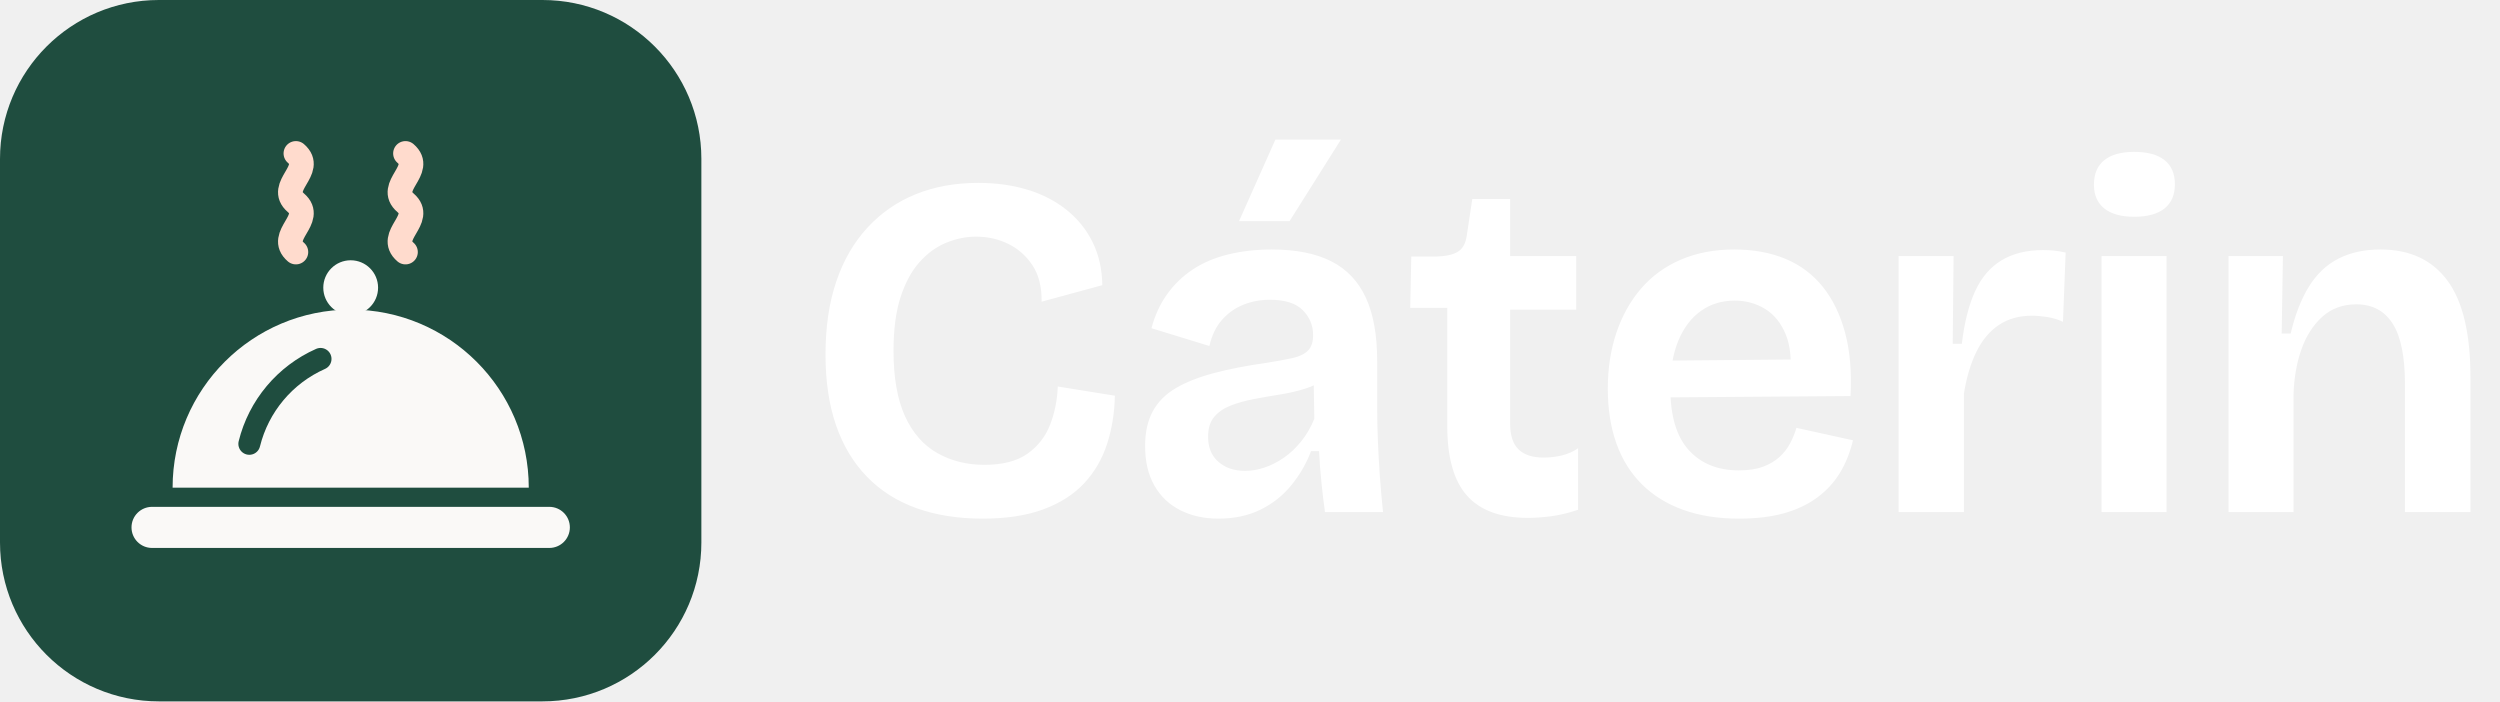
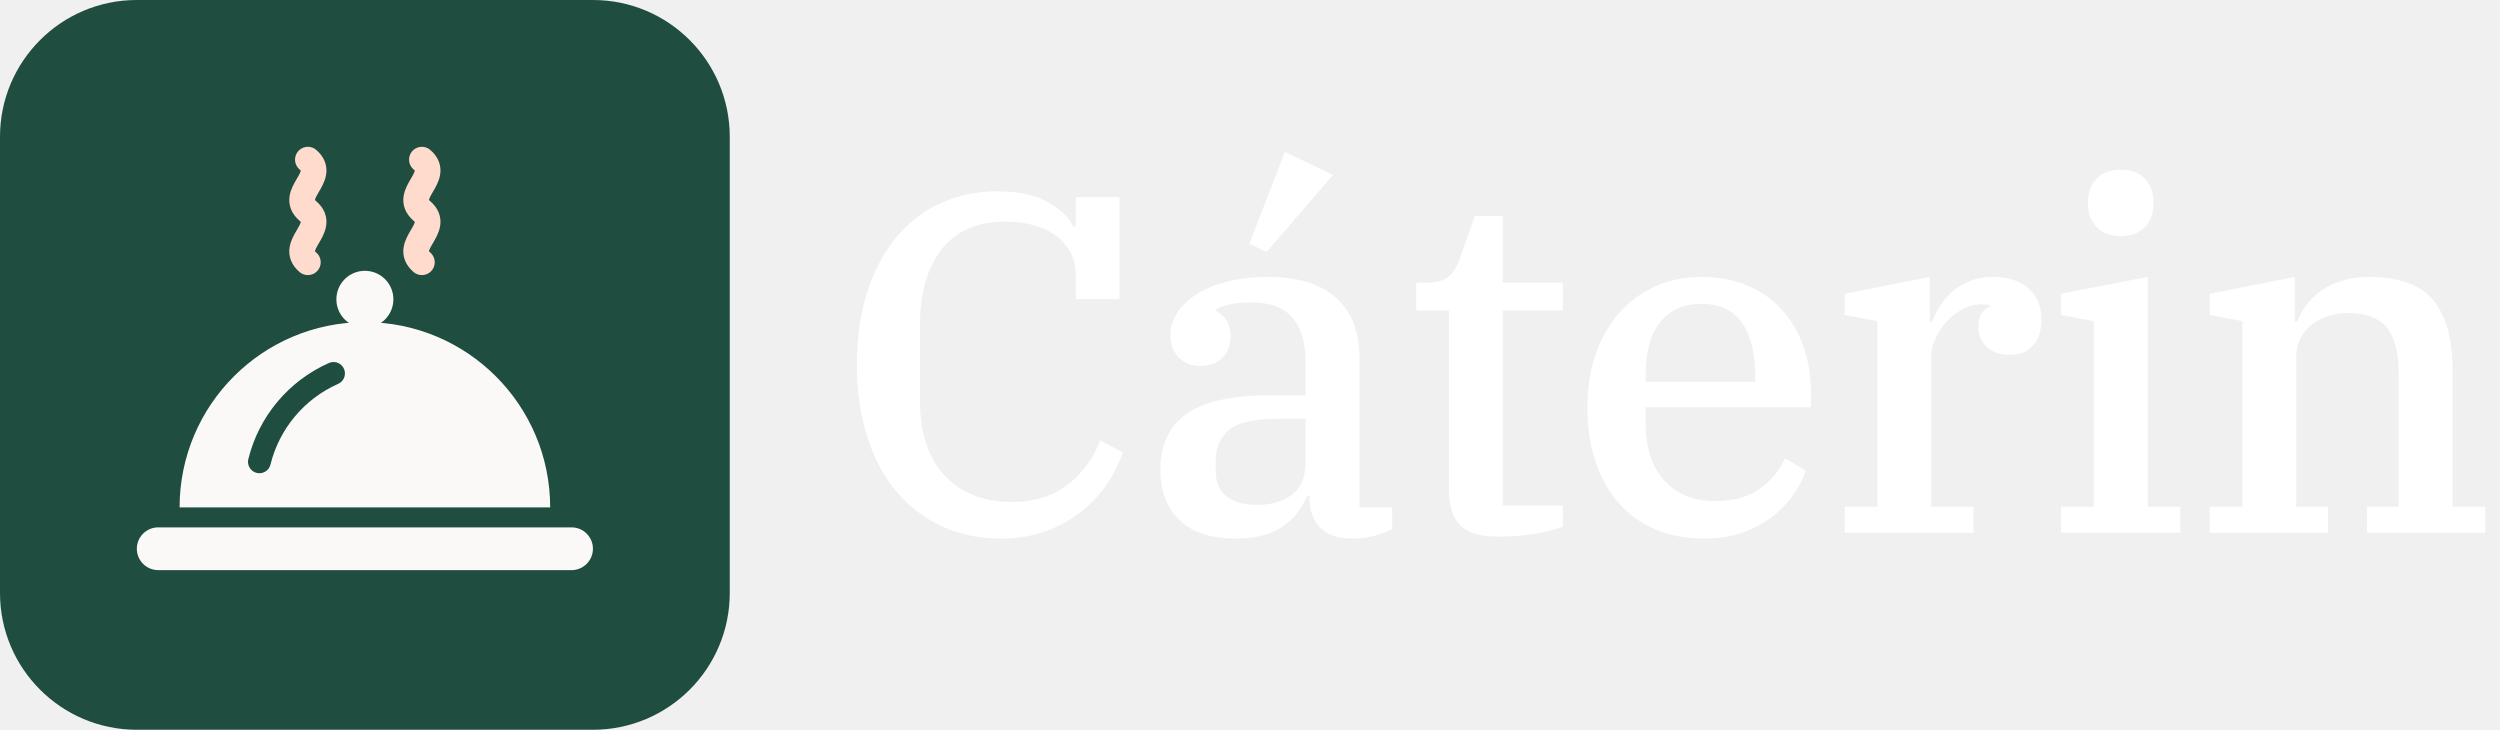
- <svg xmlns="http://www.w3.org/2000/svg" viewBox="0 0 1825 512">
-   <rect width="512" height="512" rx="116" fill="#1f4d3f" />
+ <svg xmlns="http://www.w3.org/2000/svg" viewBox="0 0 1754 512">
+   <rect width="512" height="512" rx="96" fill="#1f4d3f" />
  <g transform="translate(0 20)">
    <path d="M216 164c-14-12 14-24 0-36s14-24 0-36M296 164c-14-12 14-24 0-36s14-24 0-36" fill="none" stroke="#ffdbcd" stroke-width="18" stroke-linecap="round" />
    <circle cx="256" cy="190" r="20" fill="#faf9f7" />
    <path d="M126 336a130 130 0 0 1 260 0z" fill="#faf9f7" />
    <rect x="96" y="350" width="320" height="30" rx="15" fill="#faf9f7" />
    <path d="M182 304a92 92 0 0 1 52-62" fill="none" stroke="#1f4d3f" stroke-width="16" stroke-linecap="round" />
  </g>
-   <path transform="translate(584 373.8) scale(0.3568)" fill="#ffffff" d="M373.4 13.467Q298.067 13.467 238.333 -7.933Q178.6 -29.333 136.833 -72.467Q95.067 -115.6 73.633 -177.833Q52.2 -240.067 52.2 -322.467Q52.2 -406.6 74.133 -471.467Q96.067 -536.333 137.833 -581.733Q179.6 -627.133 236.867 -650.3Q294.133 -673.467 364.533 -673.467Q419.933 -673.467 465.967 -659.333Q512 -645.2 546.067 -617.7Q580.133 -590.2 598.967 -551.567Q617.8 -512.933 618.534 -464.2L494.333 -430.4Q494.866 -475.933 475.633 -504.866Q456.4 -533.8 426.167 -548.633Q395.933 -563.466 360.133 -563.466Q329.533 -563.466 299.034 -550.966Q268.534 -538.466 244.134 -510.9Q219.734 -483.333 205.534 -439.067Q191.334 -394.8 191.334 -330.267Q191.334 -247.2 214.934 -195.867Q238.534 -144.534 281.134 -120.567Q323.734 -96.6 377.133 -96.6Q432.867 -96.6 464.967 -119.1Q497.067 -141.6 511.467 -178.134Q525.867 -214.667 527.4 -256.867L644.2 -238.067Q643.2 -185.4 628.2 -139.2Q613.2 -93.0 581.234 -58.767Q549.267 -24.533 497.867 -5.533Q446.467 13.467 373.4 13.467ZM856.067 13.467Q812.6 13.467 778.6 -3.5Q744.6 -20.467 725.333 -53.7Q706.067 -86.933 706.067 -135.467Q706.067 -177.267 721.833 -206.233Q737.6 -235.2 769.1 -253.633Q800.6 -272.067 846.933 -284.367Q893.267 -296.667 955.133 -305.4Q987.067 -310.4 1008.033 -315.167Q1029 -319.933 1039.4 -330.467Q1049.8 -341.0 1049.8 -361.867Q1049.8 -391.667 1028.733 -413Q1007.667 -434.333 961.267 -434.333Q932.733 -434.333 907.434 -424.333Q882.134 -414.333 863.6 -393.466Q845.067 -372.6 837.6 -339.733L719.067 -376.133Q729.667 -415.733 751.167 -445.8Q772.667 -475.867 803.933 -496.5Q835.2 -517.133 876.367 -527.167Q917.533 -537.2 964.733 -537.2Q1039.134 -537.2 1086.7 -513.167Q1134.267 -489.133 1157.567 -438.833Q1180.867 -388.533 1180.867 -309.6V-215.267Q1180.867 -181.133 1182.367 -144.633Q1183.867 -108.133 1186.5 -71.5Q1189.134 -34.867 1192.867 0.0H1074.067Q1070.333 -26.467 1067 -58.833Q1063.667 -91.2 1061.933 -124.667H1045.6Q1031.333 -86.933 1005.367 -55.033Q979.4 -23.133 942.033 -4.833Q904.667 13.467 856.067 13.467ZM910.667 -84.267Q930 -84.267 950.233 -91.034Q970.467 -97.8 989.733 -111.034Q1009 -124.267 1025.4 -144.6Q1041.8 -164.933 1052.267 -190.8L1050.8 -278.333L1075.2 -273.333Q1057.267 -259.733 1032.8 -252.2Q1008.333 -244.667 981.5 -240.4Q954.667 -236.133 928.3 -231.1Q901.933 -226.067 880.834 -217.733Q859.734 -209.4 847.334 -194.6Q834.934 -179.8 834.934 -154Q834.934 -121.2 856.067 -102.734Q877.2 -84.267 910.667 -84.267ZM1001.667 -595.267H898.267L972.667 -762.067H1106.734ZM1489.534 11.933Q1405.333 11.933 1364.8 -33.433Q1324.267 -78.8 1324.267 -176.334V-417.733H1248.467L1250.667 -522.733H1302.533Q1331.333 -523.733 1345.967 -532.6Q1360.6 -541.467 1364.067 -564.867L1375.467 -640.467H1452.867V-523.733H1588.134V-414.066H1452.867V-181.2Q1452.867 -144.8 1470.167 -128.134Q1487.467 -111.467 1521.467 -111.467Q1540.467 -111.467 1558.8 -115.867Q1577.134 -120.267 1591.867 -130.467V-4.667Q1561.2 5.6 1535.367 8.767Q1509.534 11.933 1489.534 11.933ZM1921.2 13.467Q1857.067 13.467 1807.2 -4.433Q1757.333 -22.333 1722.7 -56.6Q1688.067 -90.867 1670.4 -140.2Q1652.733 -189.533 1652.733 -252.4Q1652.733 -314.6 1670.3 -366.8Q1687.867 -419 1720.767 -457.233Q1753.667 -495.467 1802.033 -516.333Q1850.4 -537.2 1911.267 -537.2Q1970.467 -537.2 2016.3 -518.033Q2062.134 -498.867 2092.7 -460.733Q2123.267 -422.6 2138.267 -366.7Q2153.267 -310.8 2149.334 -237.333L1739.267 -234.333V-309.533L2071.733 -312.533L2025.133 -272.467Q2031.333 -327.8 2016.867 -363.167Q2002.4 -398.533 1974.6 -415.566Q1946.8 -432.6 1912.467 -432.6Q1872.933 -432.6 1843.367 -411.6Q1813.8 -390.6 1797.2 -351Q1780.6 -311.4 1780.6 -254.6Q1780.6 -168.6 1818.234 -126.934Q1855.867 -85.267 1921 -85.267Q1950.133 -85.267 1970.267 -92.767Q1990.4 -100.267 2003.9 -112.567Q2017.4 -124.867 2025.633 -140.467Q2033.867 -156.067 2038.667 -172.267L2154.4 -146.8Q2145.6 -110.067 2127.967 -80.733Q2110.334 -51.4 2081.634 -30.067Q2052.934 -8.733 2013.567 2.367Q1974.2 13.467 1921.2 13.467ZM2247.667 0.0V-258.866V-523.733H2360.2L2358.4 -344.2H2377.067Q2384.867 -409.667 2404.234 -451.833Q2423.6 -494 2458.234 -515Q2492.867 -536 2543.667 -536Q2552.734 -536 2563.934 -535.1Q2575.134 -534.2 2589.467 -530.867L2584 -389.266Q2568.534 -396.466 2551.367 -399.1Q2534.2 -401.733 2520.467 -401.733Q2481.2 -401.733 2452.834 -382.733Q2424.467 -363.733 2406.9 -327.933Q2389.334 -292.133 2381.4 -242.733V0.0ZM2662.933 0.0V-523.733H2795.934V0.0ZM2729.667 -604.133Q2689.8 -604.133 2668.567 -621.1Q2647.333 -638.067 2647.333 -669.8Q2647.333 -702.931 2668.5 -719.932Q2689.667 -736.934 2729.731 -736.934Q2770.667 -736.934 2791.834 -719.965Q2813 -702.997 2813 -670.8Q2813 -638.067 2791.7 -621.1Q2770.4 -604.133 2729.667 -604.133ZM2922.667 0.0V-319.333V-523.733H3034L3031.467 -365.267H3049.867Q3063.4 -422.867 3087.267 -461.4Q3111.134 -499.933 3147.734 -518.567Q3184.334 -537.2 3233.534 -537.2Q3323.6 -537.2 3370.634 -473.533Q3417.667 -409.867 3417.667 -276.133V0.0H3283.667V-262.133Q3283.667 -346.266 3258.433 -385.633Q3233.2 -425 3184.267 -425Q3142.533 -425 3114.167 -399.2Q3085.8 -373.4 3071.267 -331.133Q3056.734 -288.867 3055.667 -237.867V0.0Z" />
+   <path transform="translate(584 373.8) scale(0.3374)" fill="#ffffff" d="M351.0 12Q281.0 12 225.5 -14.5Q170.0 -41 131.0 -88.5Q92.0 -136 71.5 -202.5Q51.0 -269 51.0 -349Q51.0 -436 73.5 -503.5Q96.0 -571 135.0 -617.0Q174.0 -663 227.5 -686.5Q281.0 -710 343.0 -710Q408.0 -710 447.5 -688.0Q487.0 -666 501.0 -637H506.0V-698H597.0V-486H506.0V-535Q506.0 -586 466.5 -616.5Q427.0 -647 359.0 -647Q314.0 -647 280.5 -631.5Q247.0 -616 225.5 -587.5Q204.0 -559 193.0 -519.5Q182.0 -480 182.0 -433V-277Q182.0 -174 233.5 -119.0Q285.0 -64 374.0 -64Q442.0 -64 488.5 -99.5Q535.0 -135 557.0 -192L604.0 -167Q593.0 -134 571.5 -102.0Q550.0 -70 518.0 -44.5Q486.0 -19 444.0 -3.5Q402.0 12 351.0 12ZM839.0 12Q761.0 12 721.5 -26.5Q682.0 -65 682.0 -132Q682.0 -208 736.0 -247.0Q790.0 -286 912.0 -286H984.0V-354Q984.0 -415 957.0 -447.0Q930.0 -479 872.0 -479Q823.0 -479 798.0 -465V-461Q809.0 -456 818.5 -443.5Q828.0 -431 828.0 -409Q828.0 -381 811.5 -364.0Q795.0 -347 764.0 -347Q738.0 -347 720.5 -364.5Q703.0 -382 703.0 -412Q703.0 -435 716.5 -456.5Q730.0 -478 756.0 -495.0Q782.0 -512 819.5 -522.0Q857.0 -532 906.0 -532Q1000.0 -532 1048.0 -488.0Q1096.0 -444 1096.0 -365V-53H1164.0V-8Q1150.0 0 1128.0 6.0Q1106.0 12 1081.0 12Q1035.0 12 1013.5 -11.5Q992.0 -35 992.0 -72V-77H987.0Q980.0 -60 969.0 -44.5Q958.0 -29 940.5 -16.0Q923.0 -3 898.0 4.5Q873.0 12 839.0 12ZM883.0 -58Q927.0 -58 955.5 -79.0Q984.0 -100 984.0 -148V-237H924.0Q853.0 -237 825.0 -214.0Q797.0 -191 797.0 -148V-129Q797.0 -93 820.0 -75.5Q843.0 -58 883.0 -58ZM867.0 -601 941.0 -792 1041.0 -744 903.0 -584ZM1385.0 8Q1328.0 8 1305.0 -16.0Q1282.0 -40 1282.0 -92V-462H1214.0V-520H1231.0Q1268.0 -520 1282.0 -533.0Q1296.0 -546 1305.0 -571L1336.0 -659H1394.0V-520H1519.0V-462H1394.0V-57H1519.0V-13Q1502.0 -5 1464.5 1.5Q1427.0 8 1385.0 8ZM1813.0 12Q1755.0 12 1710.0 -7.5Q1665.0 -27 1634.0 -63.0Q1603.0 -99 1586.5 -149.0Q1570.0 -199 1570.0 -260Q1570.0 -322 1587.5 -372.0Q1605.0 -422 1636.5 -457.5Q1668.0 -493 1711.5 -512.5Q1755.0 -532 1807.0 -532Q1860.0 -532 1902.0 -514.5Q1944.0 -497 1973.5 -465.0Q2003.0 -433 2019.0 -388.0Q2035.0 -343 2035.0 -288V-261H1691.0V-229Q1691.0 -151 1730.0 -108.5Q1769.0 -66 1835.0 -66Q1893.0 -66 1928.5 -91.5Q1964.0 -117 1981.0 -155L2024.0 -129Q2015.0 -103 1997.5 -78.0Q1980.0 -53 1954.0 -33.0Q1928.0 -13 1893.0 -0.5Q1858.0 12 1813.0 12ZM1691.0 -314H1919.0V-325Q1919.0 -397 1891.5 -436.5Q1864.0 -476 1807.0 -476Q1751.0 -476 1721.0 -437.5Q1691.0 -399 1691.0 -327ZM2105.0 -54H2173.0V-440L2105.0 -453V-497L2282.0 -532V-439H2287.0Q2294.0 -457 2304.5 -473.5Q2315.0 -490 2330.5 -503.0Q2346.0 -516 2366.5 -524.0Q2387.0 -532 2413.0 -532Q2459.0 -532 2486.5 -509.0Q2514.0 -486 2514.0 -443Q2514.0 -409 2496.5 -389.5Q2479.0 -370 2449.0 -370Q2418.0 -370 2400.5 -386.5Q2383.0 -403 2383.0 -428Q2383.0 -445 2390.0 -456.5Q2397.0 -468 2407.0 -470V-473Q2404.0 -474 2400.0 -474.5Q2396.0 -475 2388.0 -475Q2369.0 -475 2350.5 -465.0Q2332.0 -455 2317.5 -439.5Q2303.0 -424 2294.0 -404.5Q2285.0 -385 2285.0 -366V-54H2373.0V0H2105.0ZM2679.0 -617Q2647.0 -617 2629.0 -635.5Q2611.0 -654 2611.0 -683V-689Q2611.0 -718 2629.0 -736.5Q2647.0 -755 2679.0 -755Q2711.0 -755 2729.0 -736.5Q2747.0 -718 2747.0 -689V-683Q2747.0 -654 2729.0 -635.5Q2711.0 -617 2679.0 -617ZM2555.0 -54H2623.0V-440L2555.0 -453V-497L2735.0 -532V-54H2803.0V0H2555.0ZM2864.0 -54H2932.0V-440L2864.0 -453V-497L3041.0 -532V-439H3046.0Q3052.0 -456 3064.5 -473.0Q3077.0 -490 3095.5 -503.0Q3114.0 -516 3138.5 -524.0Q3163.0 -532 3194.0 -532Q3289.0 -532 3329.0 -483.5Q3369.0 -435 3369.0 -338V-54H3437.0V0H3191.0V-54H3257.0V-332Q3257.0 -397 3232.0 -427.0Q3207.0 -457 3153.0 -457Q3133.0 -457 3113.5 -451.5Q3094.0 -446 3078.5 -434.5Q3063.0 -423 3053.5 -406.0Q3044.0 -389 3044.0 -365V-54H3110.0V0H2864.0Z" />
</svg>
